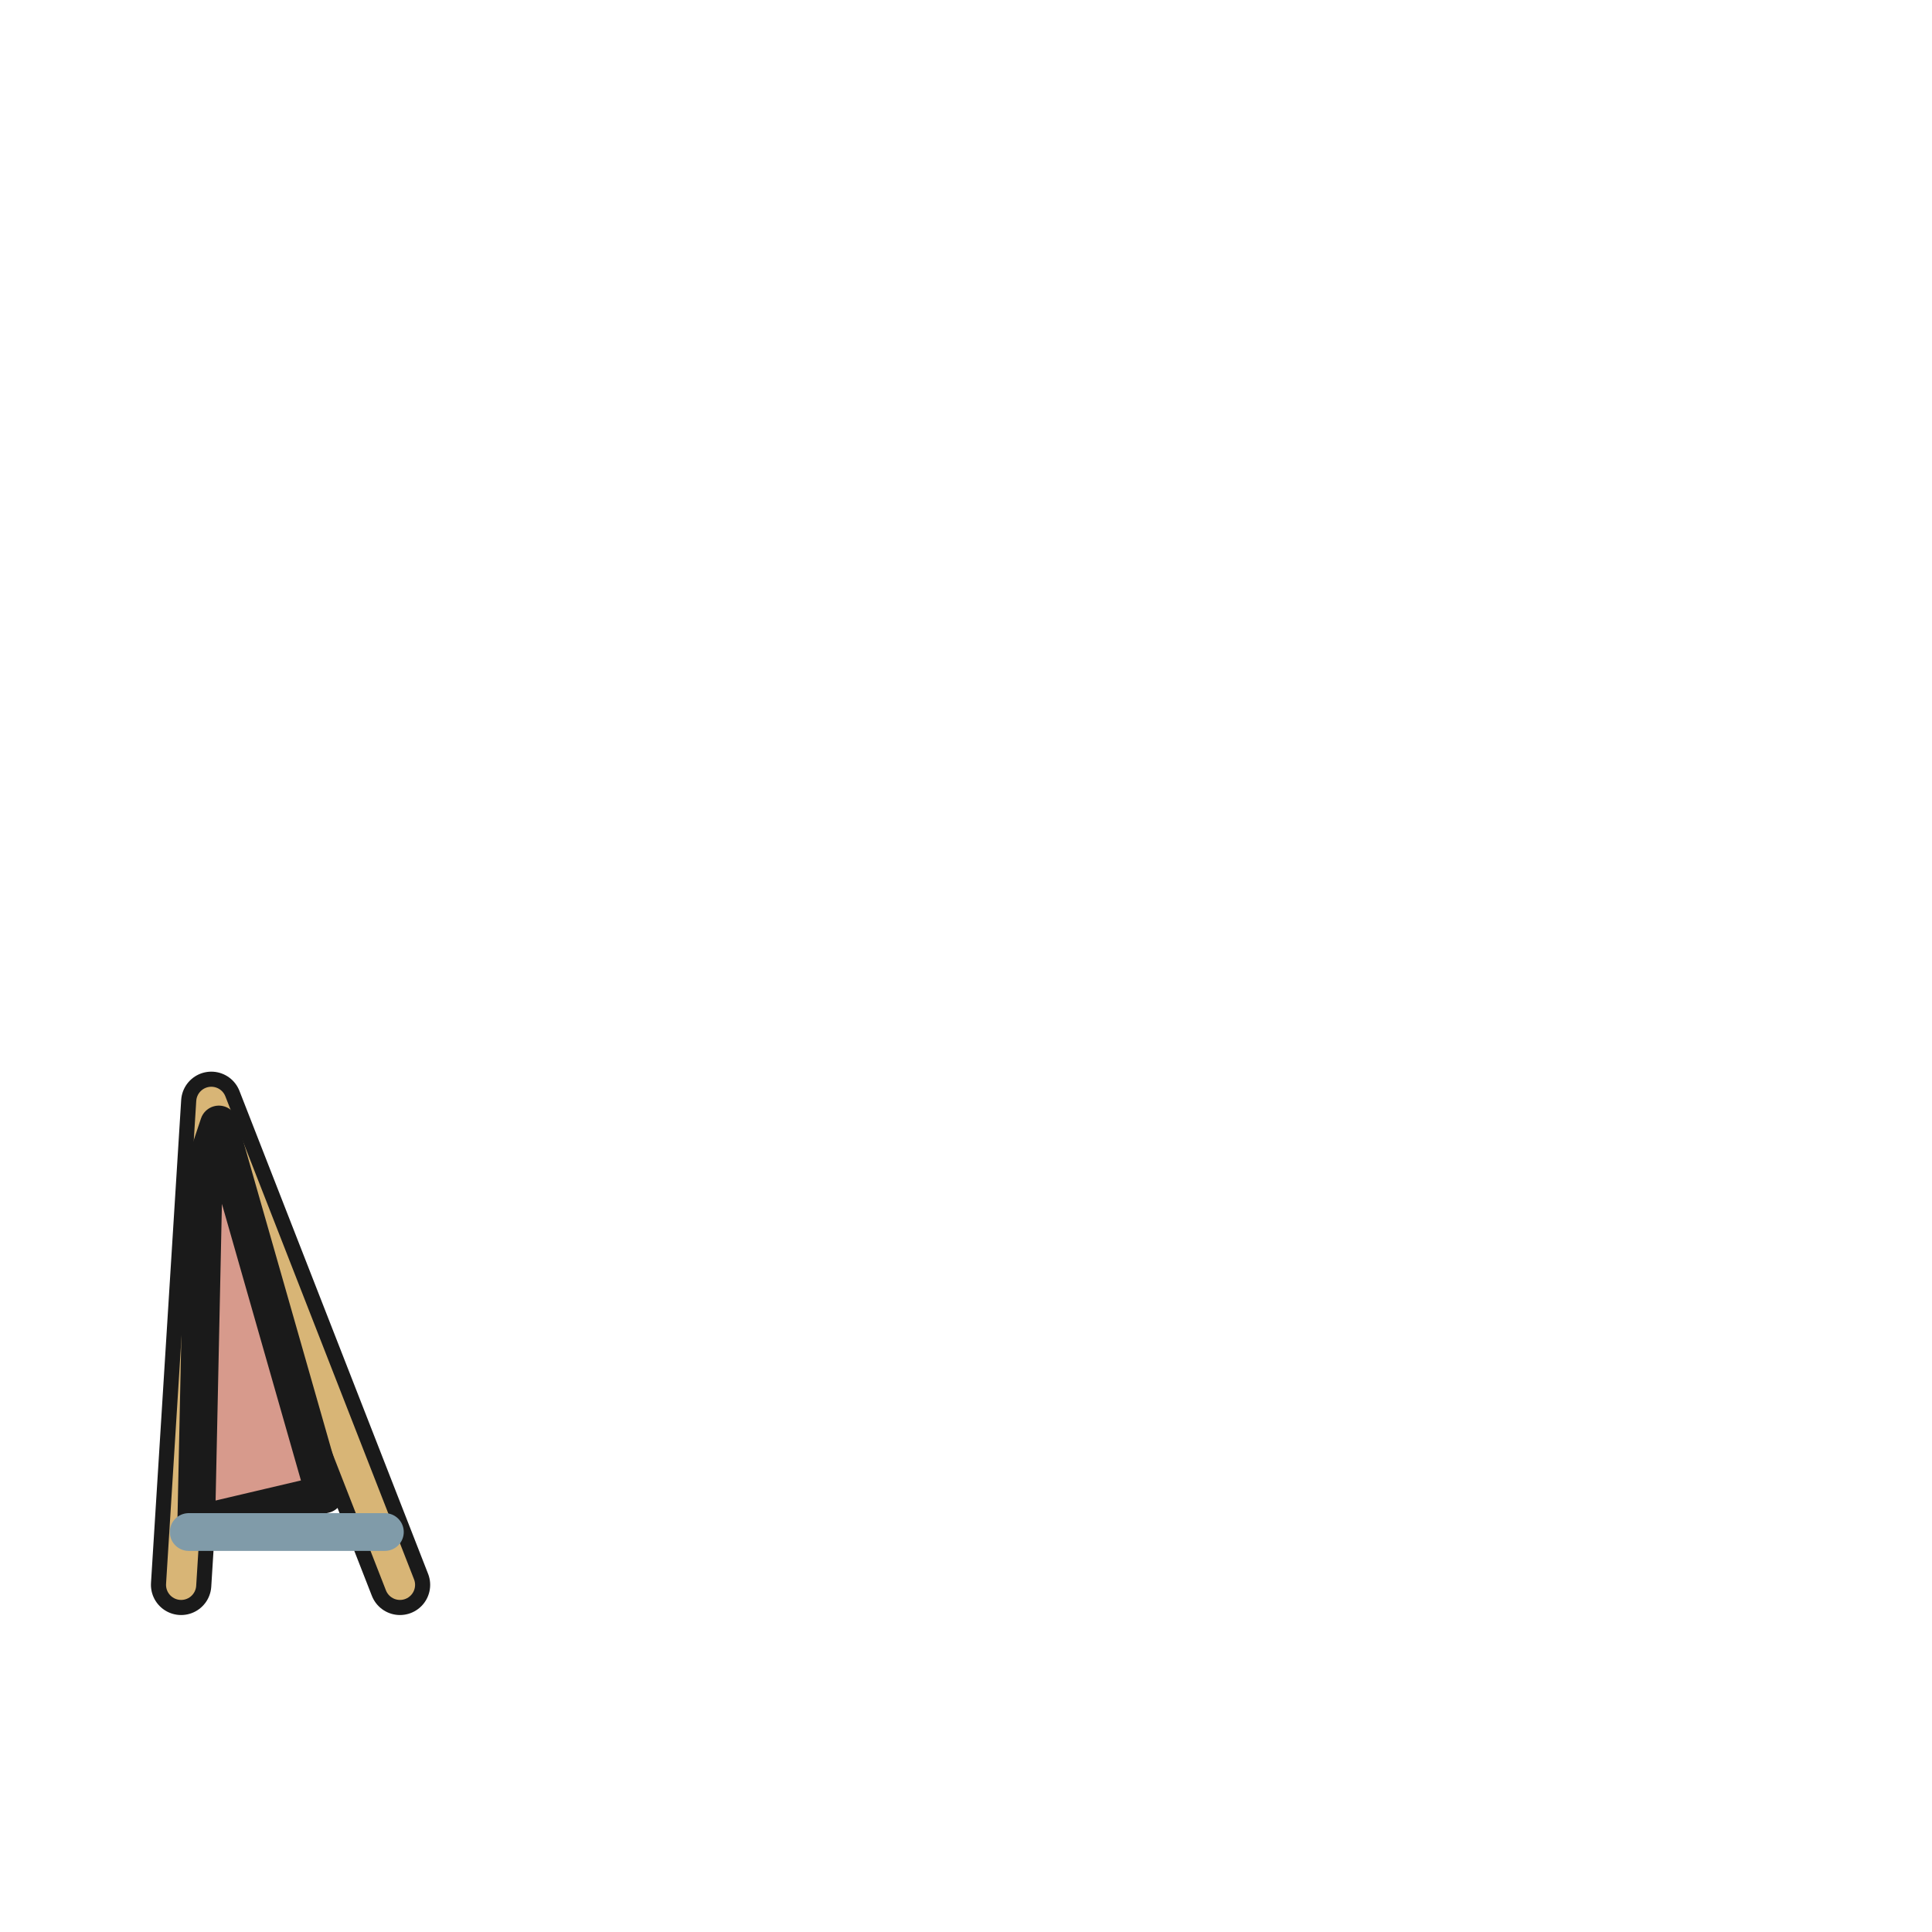
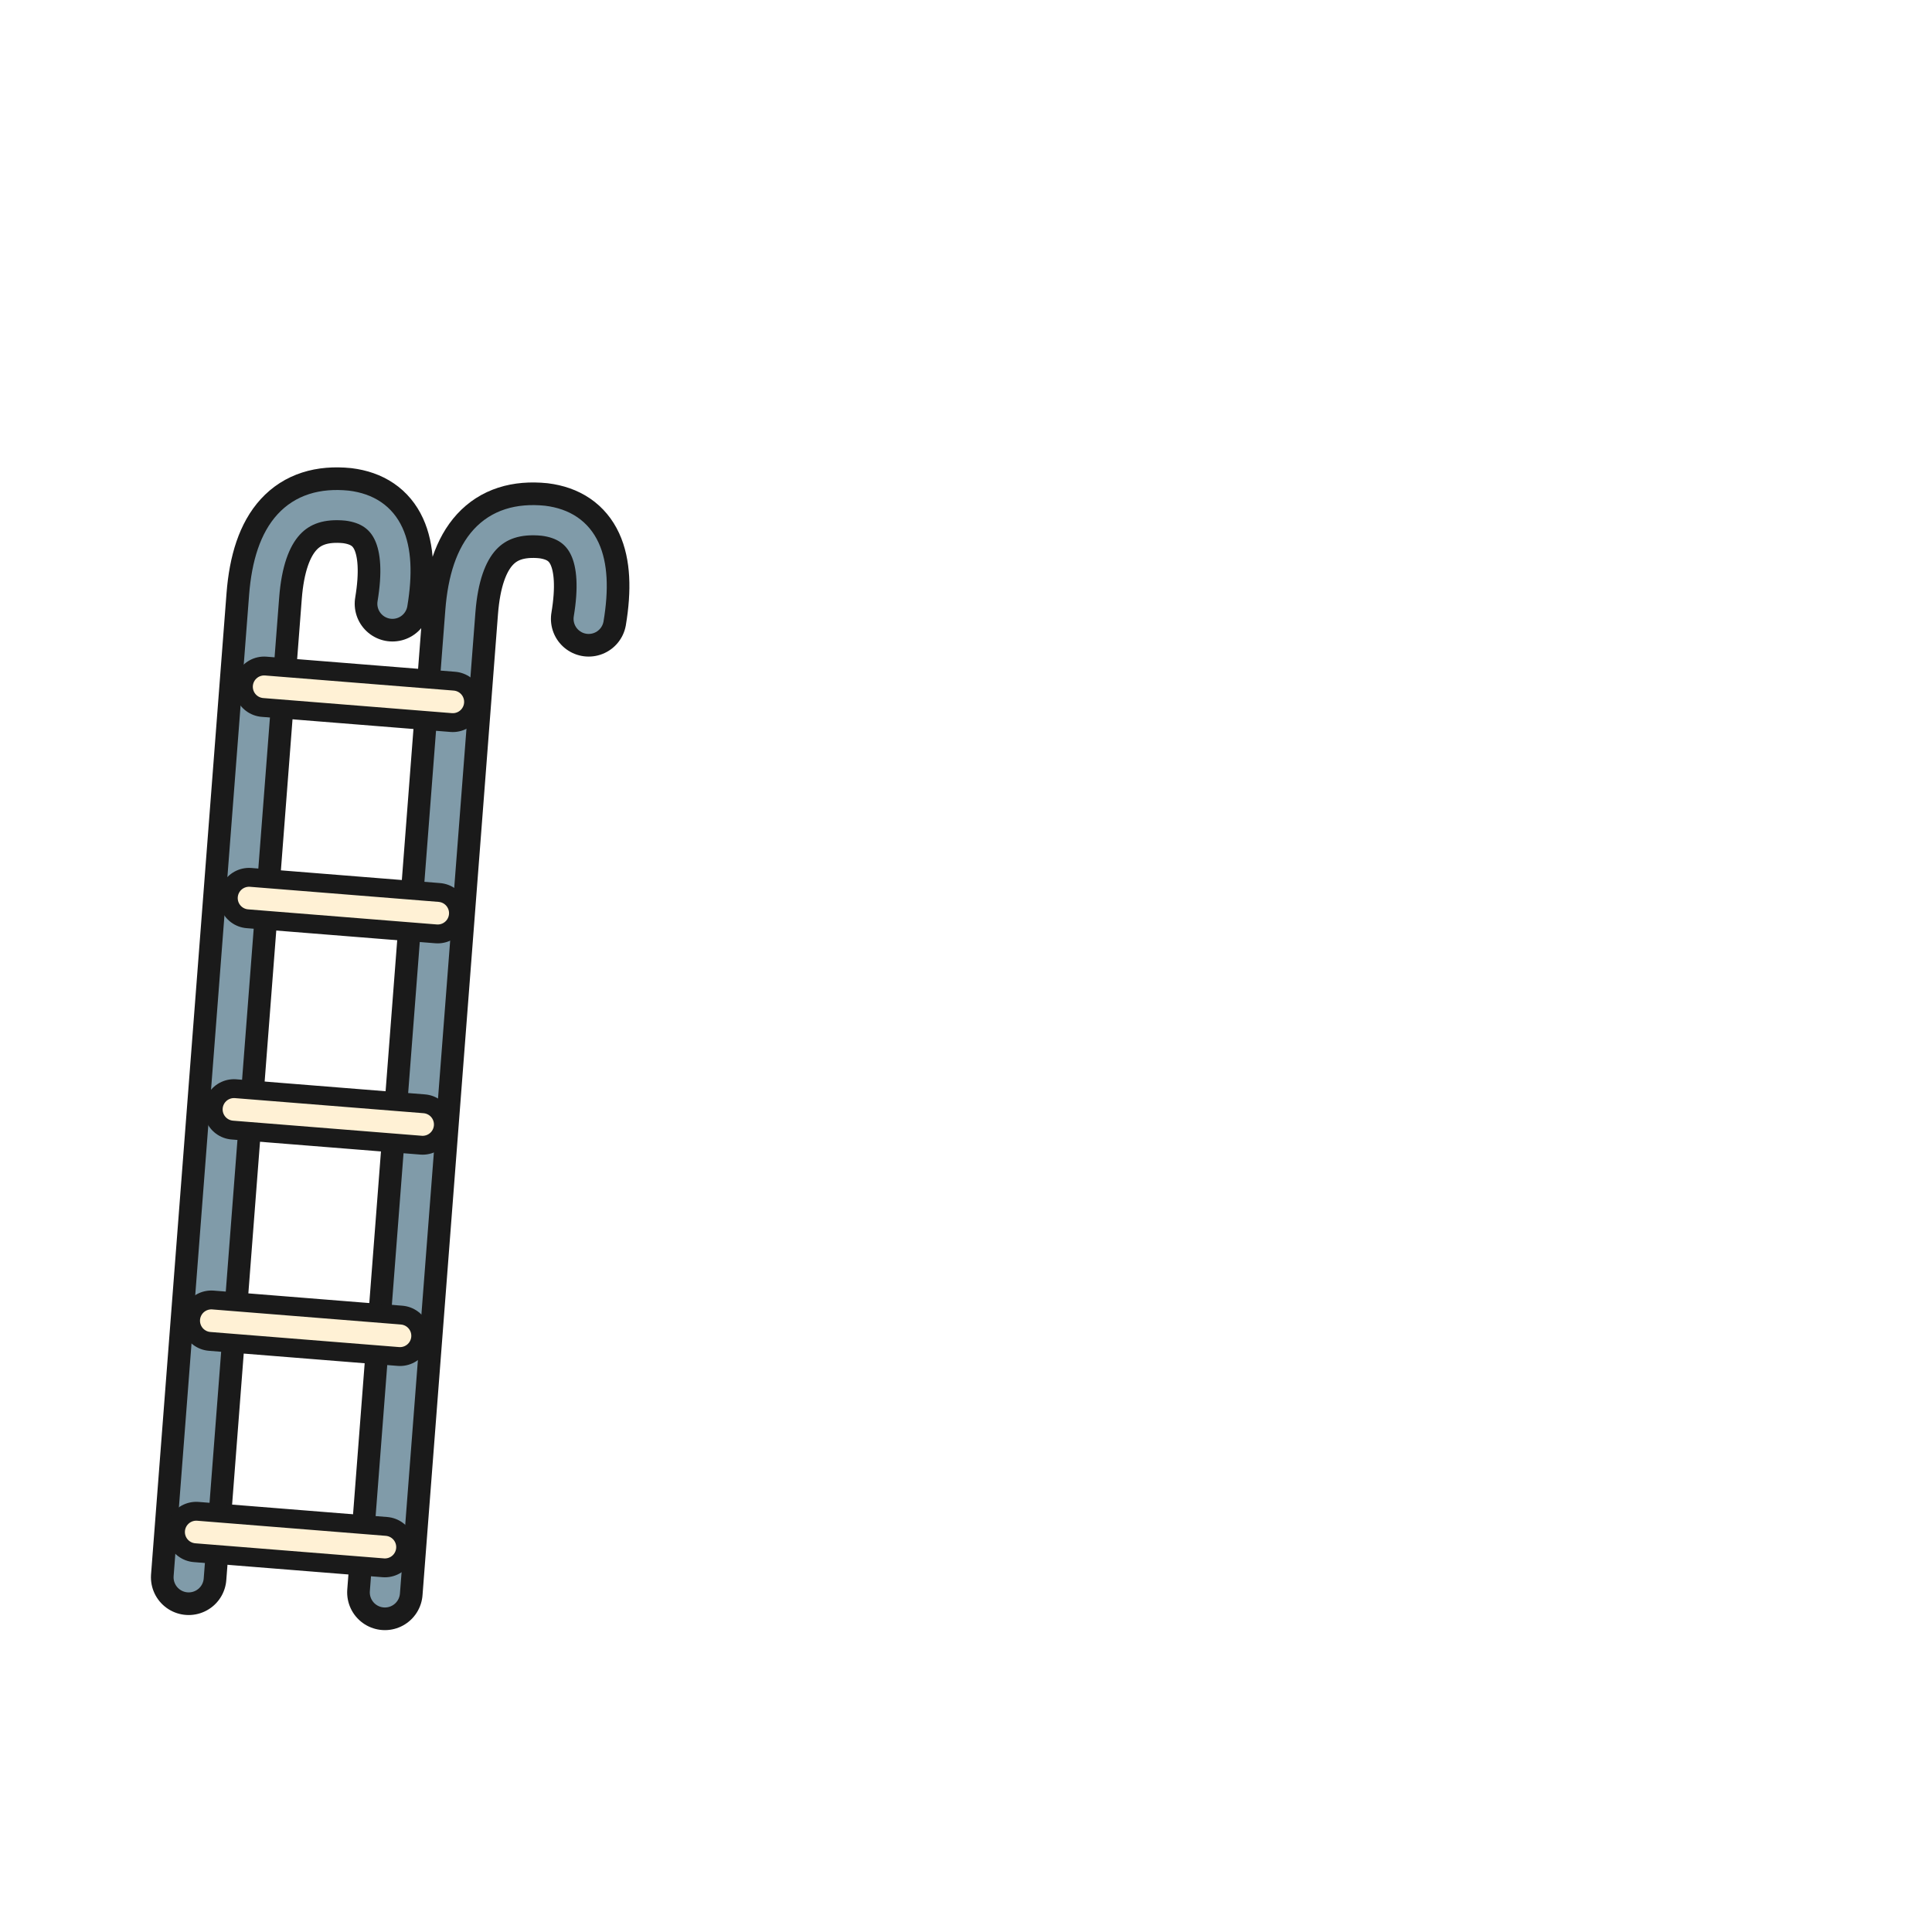
<svg xmlns="http://www.w3.org/2000/svg" width="256" height="256" viewBox="0 0 256 256">
-   <path d="M24 210 L28 146 L53 210" fill="none" stroke="#1a1a1a" stroke-width="8" stroke-linecap="round" stroke-linejoin="round" />
-   <path d="M24 210 L28 146 L53 210" fill="none" stroke="#d8b576" stroke-width="4" stroke-linecap="round" stroke-linejoin="round" />
-   <path d="M27 155 L29 149 L43 198 L26 202 Z" fill="#d79a8c" stroke="#1a1a1a" stroke-width="5" stroke-linecap="round" stroke-linejoin="round" />
-   <path d="M25 203 L51 203" fill="none" stroke="#809ba9" stroke-width="5" stroke-linecap="round" stroke-linejoin="round" />
+   <path d="M25 209 L35 79 Q36 66 46 67 Q54 68 52 80 M51 211 L61 81 Q62 68 72 69 Q80 70 78 82" fill="none" stroke="#1a1a1a" stroke-width="10" stroke-linecap="round" stroke-linejoin="round" />
+   <path d="M25 209 L35 79 Q36 66 46 67 Q54 68 52 80 M51 211 L61 81 Q62 68 72 69 Q80 70 78 82" fill="none" stroke="#809ba9" stroke-width="4" stroke-linecap="round" stroke-linejoin="round" />
+   <path d="M35 91 L60 93 M33 119 L58 121 M31 147 L56 149 M28 175 L53 177 M26 203 L51 205" fill="none" stroke="#1a1a1a" stroke-width="8" stroke-linecap="round" stroke-linejoin="round" />
+   <path d="M35 91 L60 93 M33 119 L58 121 M31 147 L56 149 M28 175 L53 177 M26 203 L51 205" fill="none" stroke="#fff1d5" stroke-width="3" stroke-linecap="round" stroke-linejoin="round" />
</svg>
